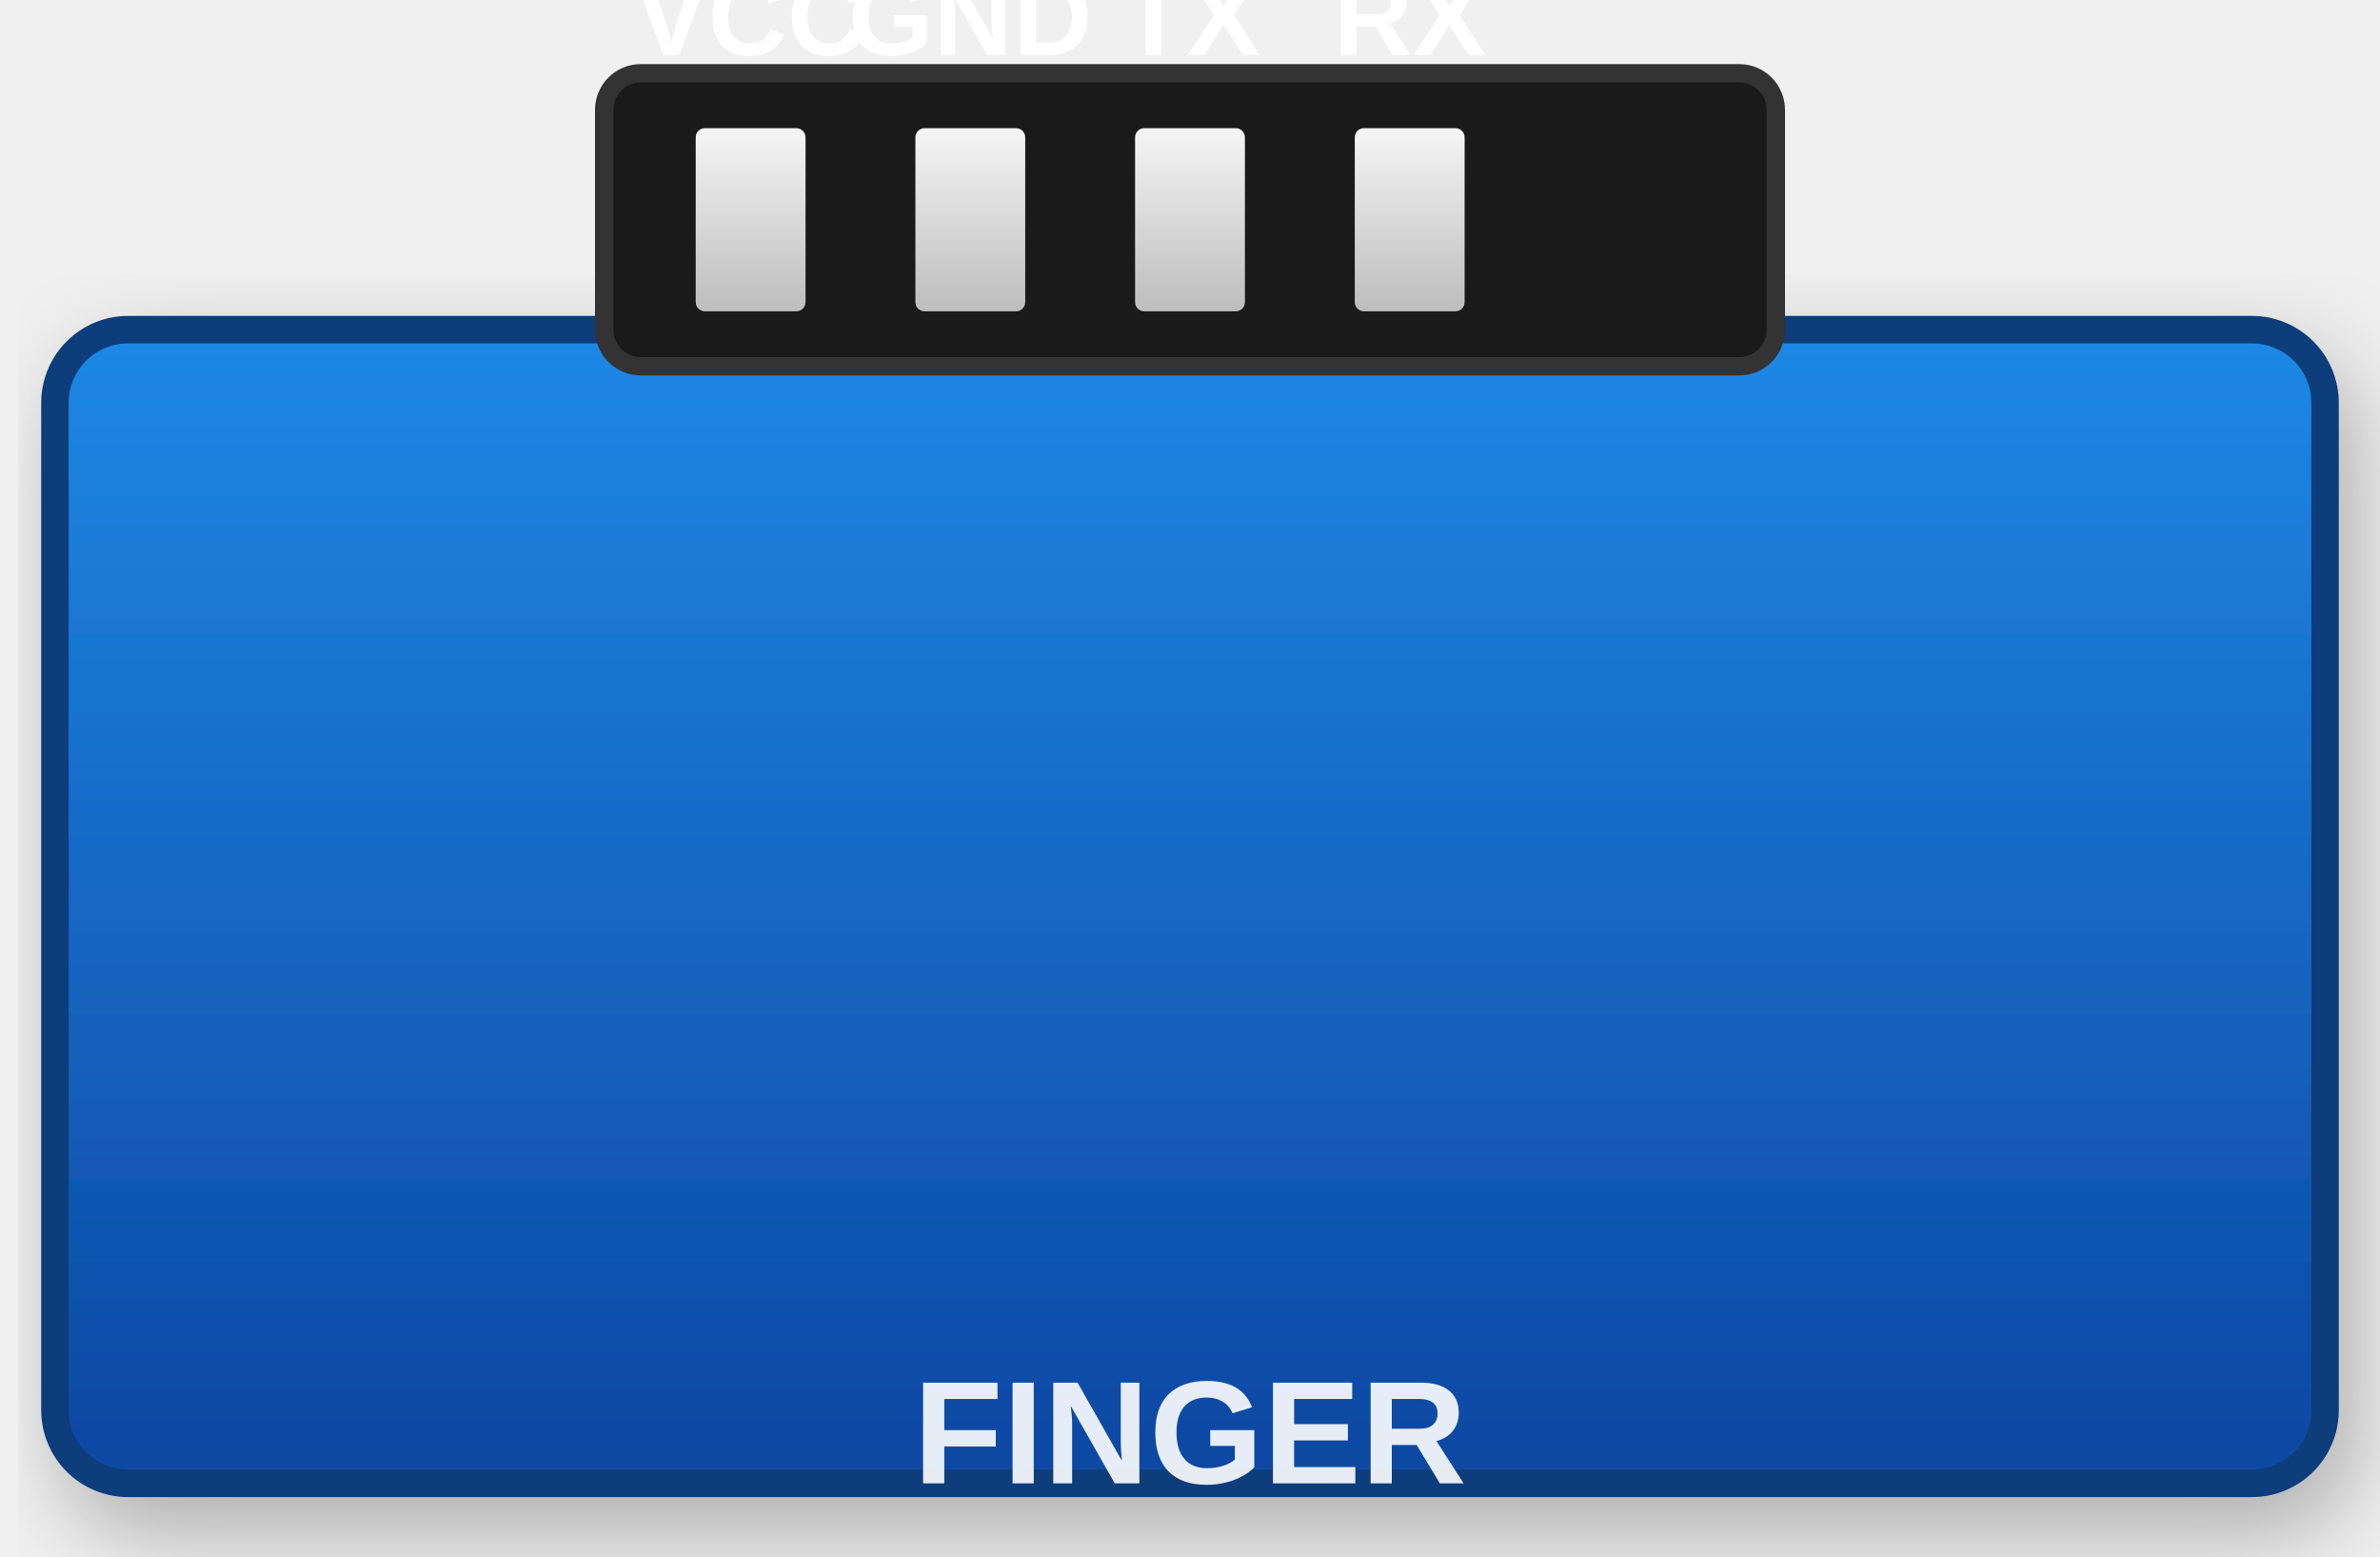
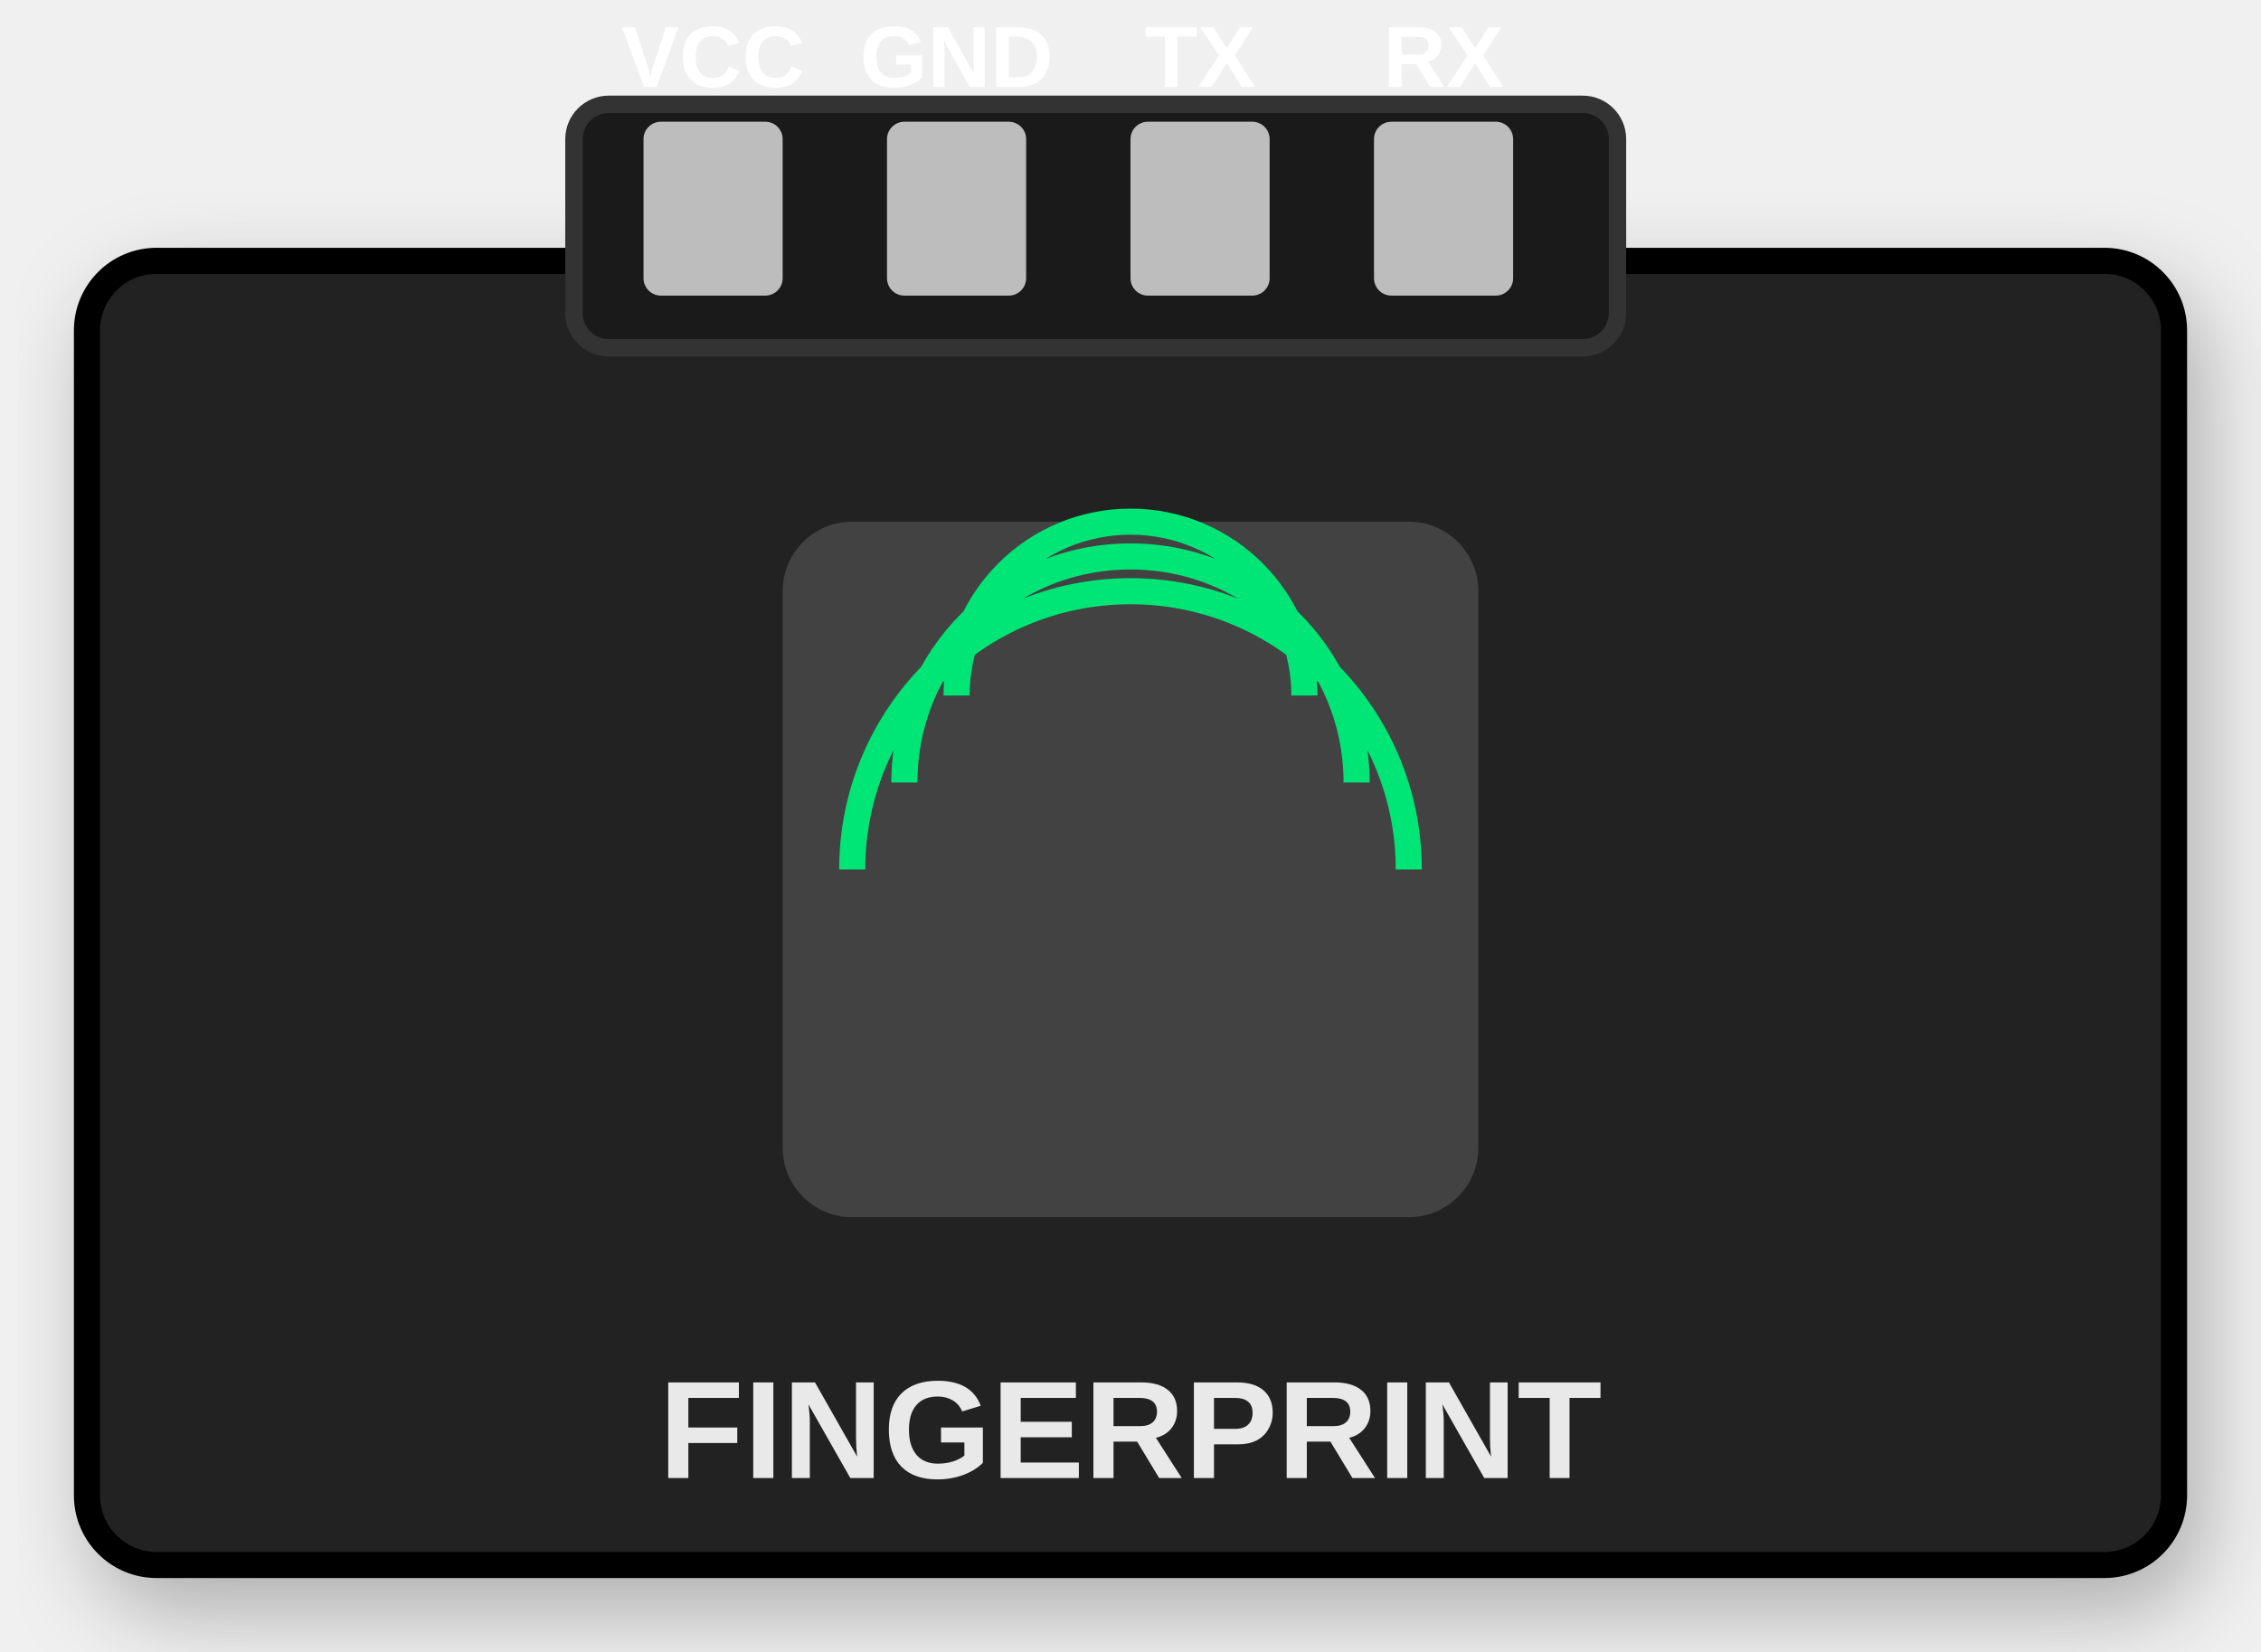
- <svg xmlns="http://www.w3.org/2000/svg" viewBox="0 0 130 85" width="130" height="85">
+ <svg xmlns="http://www.w3.org/2000/svg" viewBox="0 0 130 95" width="130" height="95">
  <defs>
-     <linearGradient id="pcb-finger" x1="0" y1="0" x2="0" y2="1">
-       <stop offset="0%" stop-color="#1E88E5" />
-       <stop offset="100%" stop-color="#0D47A1" />
-     </linearGradient>
-     <linearGradient id="pcbTeal-finger" x1="0" y1="0" x2="0" y2="1">
-       <stop offset="0%" stop-color="#00939d" />
-       <stop offset="100%" stop-color="#007982" />
-     </linearGradient>
-     <linearGradient id="metal-finger" x1="0" y1="0" x2="0" y2="1">
-       <stop offset="0%" stop-color="#eee" />
-       <stop offset="50%" stop-color="#fff" />
-       <stop offset="100%" stop-color="#999" />
-     </linearGradient>
-     <linearGradient id="pin-finger" x1="0" y1="0" x2="0" y2="1">
-       <stop offset="0%" stop-color="#f5f5f5" />
-       <stop offset="100%" stop-color="#bdbdbd" />
-     </linearGradient>
-     <filter id="sh-finger" x="-8%" y="-8%" width="116%" height="116%">
+     <filter id="sh-fingerprint-sensor" x="-8%" y="-8%" width="116%" height="116%">
      <feDropShadow dx="1" dy="2" stdDeviation="2.5" flood-opacity="0.28" />
    </filter>
-     <filter id="glow-finger">
-       <feGaussianBlur stdDeviation="1.5" result="b" />
-       <feMerge>
-         <feMergeNode in="b" />
-         <feMergeNode in="SourceGraphic" />
-       </feMerge>
-     </filter>
  </defs>
-   <rect x="3" y="18" width="124" height="63" rx="4" fill="url(#pcb-finger)" stroke="#0a3d7a" stroke-width="1.5" filter="url(#sh-finger)" />
-   <rect x="33" y="4" width="64" height="16" rx="2" fill="#1a1a1a" stroke="#333" />
-   <rect x="38" y="7" width="6" height="10" fill="url(#pin-finger)" rx="0.5" />
-   <text x="41" y="3" text-anchor="middle" fill="#fff" font-size="6" font-weight="bold" font-family="Arial,sans-serif">VCC</text>
-   <rect x="50" y="7" width="6" height="10" fill="url(#pin-finger)" rx="0.5" />
-   <text x="53" y="3" text-anchor="middle" fill="#fff" font-size="6" font-weight="bold" font-family="Arial,sans-serif">GND</text>
-   <rect x="62" y="7" width="6" height="10" fill="url(#pin-finger)" rx="0.5" />
-   <text x="65" y="3" text-anchor="middle" fill="#fff" font-size="6" font-weight="bold" font-family="Arial,sans-serif">TX</text>
-   <rect x="74" y="7" width="6" height="10" fill="url(#pin-finger)" rx="0.5" />
-   <text x="77" y="3" text-anchor="middle" fill="#fff" font-size="6" font-weight="bold" font-family="Arial,sans-serif">RX</text>
-   <text x="65" y="81" text-anchor="middle" fill="#fff" font-size="8" font-weight="bold" font-family="Arial,sans-serif" opacity="0.9">FINGER</text>
+   <rect x="5" y="15" width="120" height="75" rx="4" fill="#212121" stroke="#000000" stroke-width="1.5" filter="url(#sh-fingerprint-sensor)" />
+   <rect x="33.0" y="6" width="60" height="14" rx="2" fill="#1a1a1a" stroke="#333" />
+   <rect x="37.0" y="7" width="8" height="10" fill="#bdbdbd" rx="1" />
+   <text x="41.0" y="5" text-anchor="middle" fill="#fff" font-size="5" font-weight="bold" font-family="Arial,sans-serif">VCC</text>
+   <rect x="51.0" y="7" width="8" height="10" fill="#bdbdbd" rx="1" />
+   <text x="55.0" y="5" text-anchor="middle" fill="#fff" font-size="5" font-weight="bold" font-family="Arial,sans-serif">GND</text>
+   <rect x="65.0" y="7" width="8" height="10" fill="#bdbdbd" rx="1" />
+   <text x="69.0" y="5" text-anchor="middle" fill="#fff" font-size="5" font-weight="bold" font-family="Arial,sans-serif">TX</text>
+   <rect x="79.0" y="7" width="8" height="10" fill="#bdbdbd" rx="1" />
+   <text x="83.0" y="5" text-anchor="middle" fill="#fff" font-size="5" font-weight="bold" font-family="Arial,sans-serif">RX</text>
+   <rect x="45" y="30" width="40" height="40" fill="#424242" rx="4" />
+   <path d="M55,40 A10,10 0 1,1 75,40 M52,45 A13,13 0 1,1 78,45 M49,50 A16,16 0 1,1 81,50" stroke="#00e676" stroke-width="1.5" fill="none" />
+   <text x="65" y="85" text-anchor="middle" fill="#fff" font-size="8" font-weight="bold" font-family="Arial,sans-serif" opacity="0.9">FINGERPRINT</text>
</svg>
